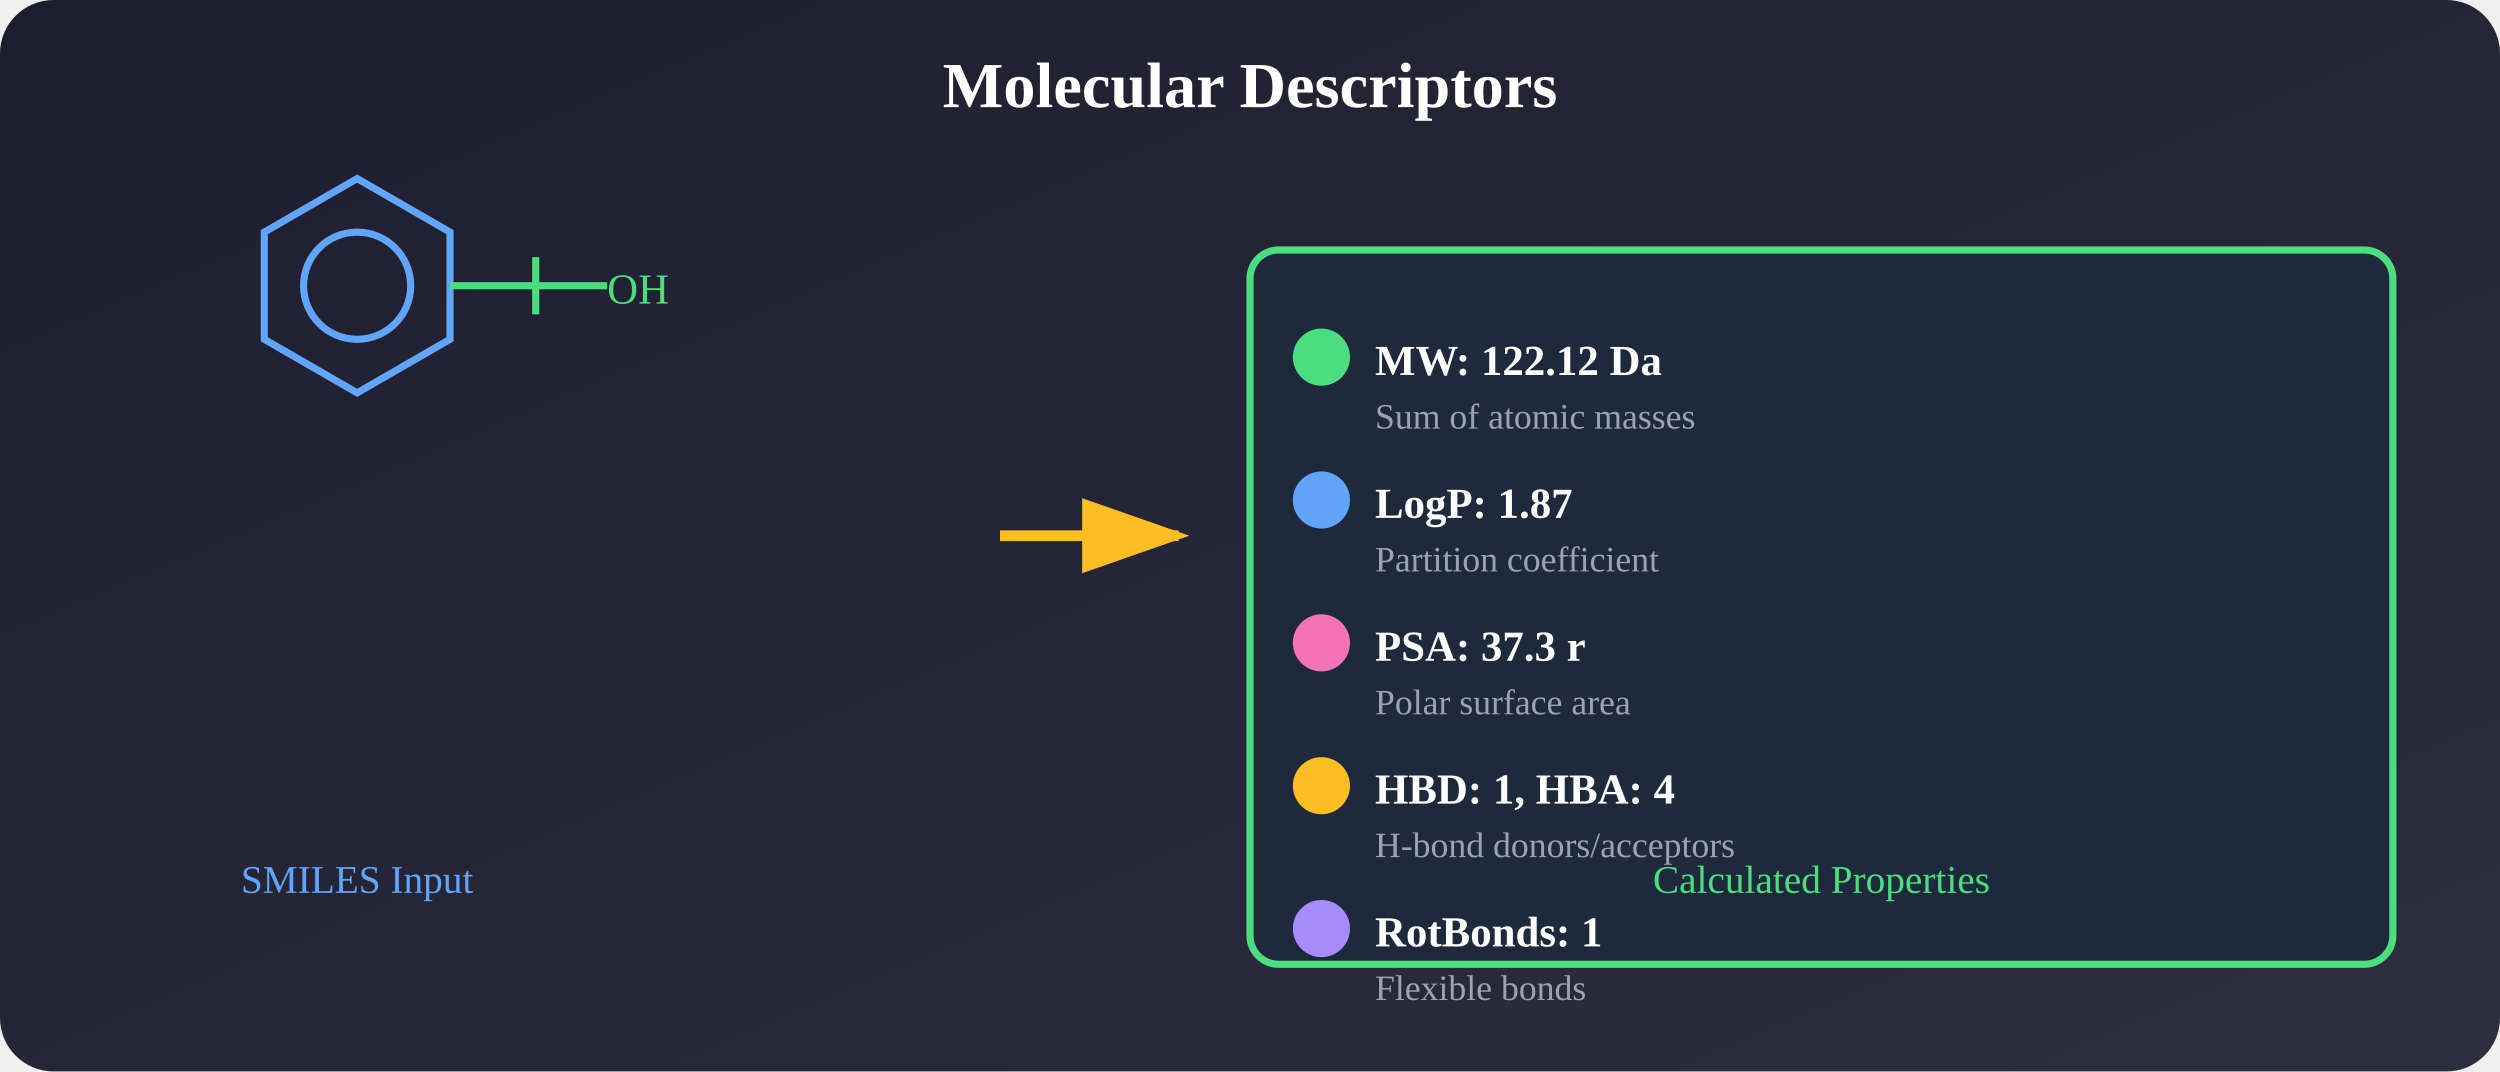
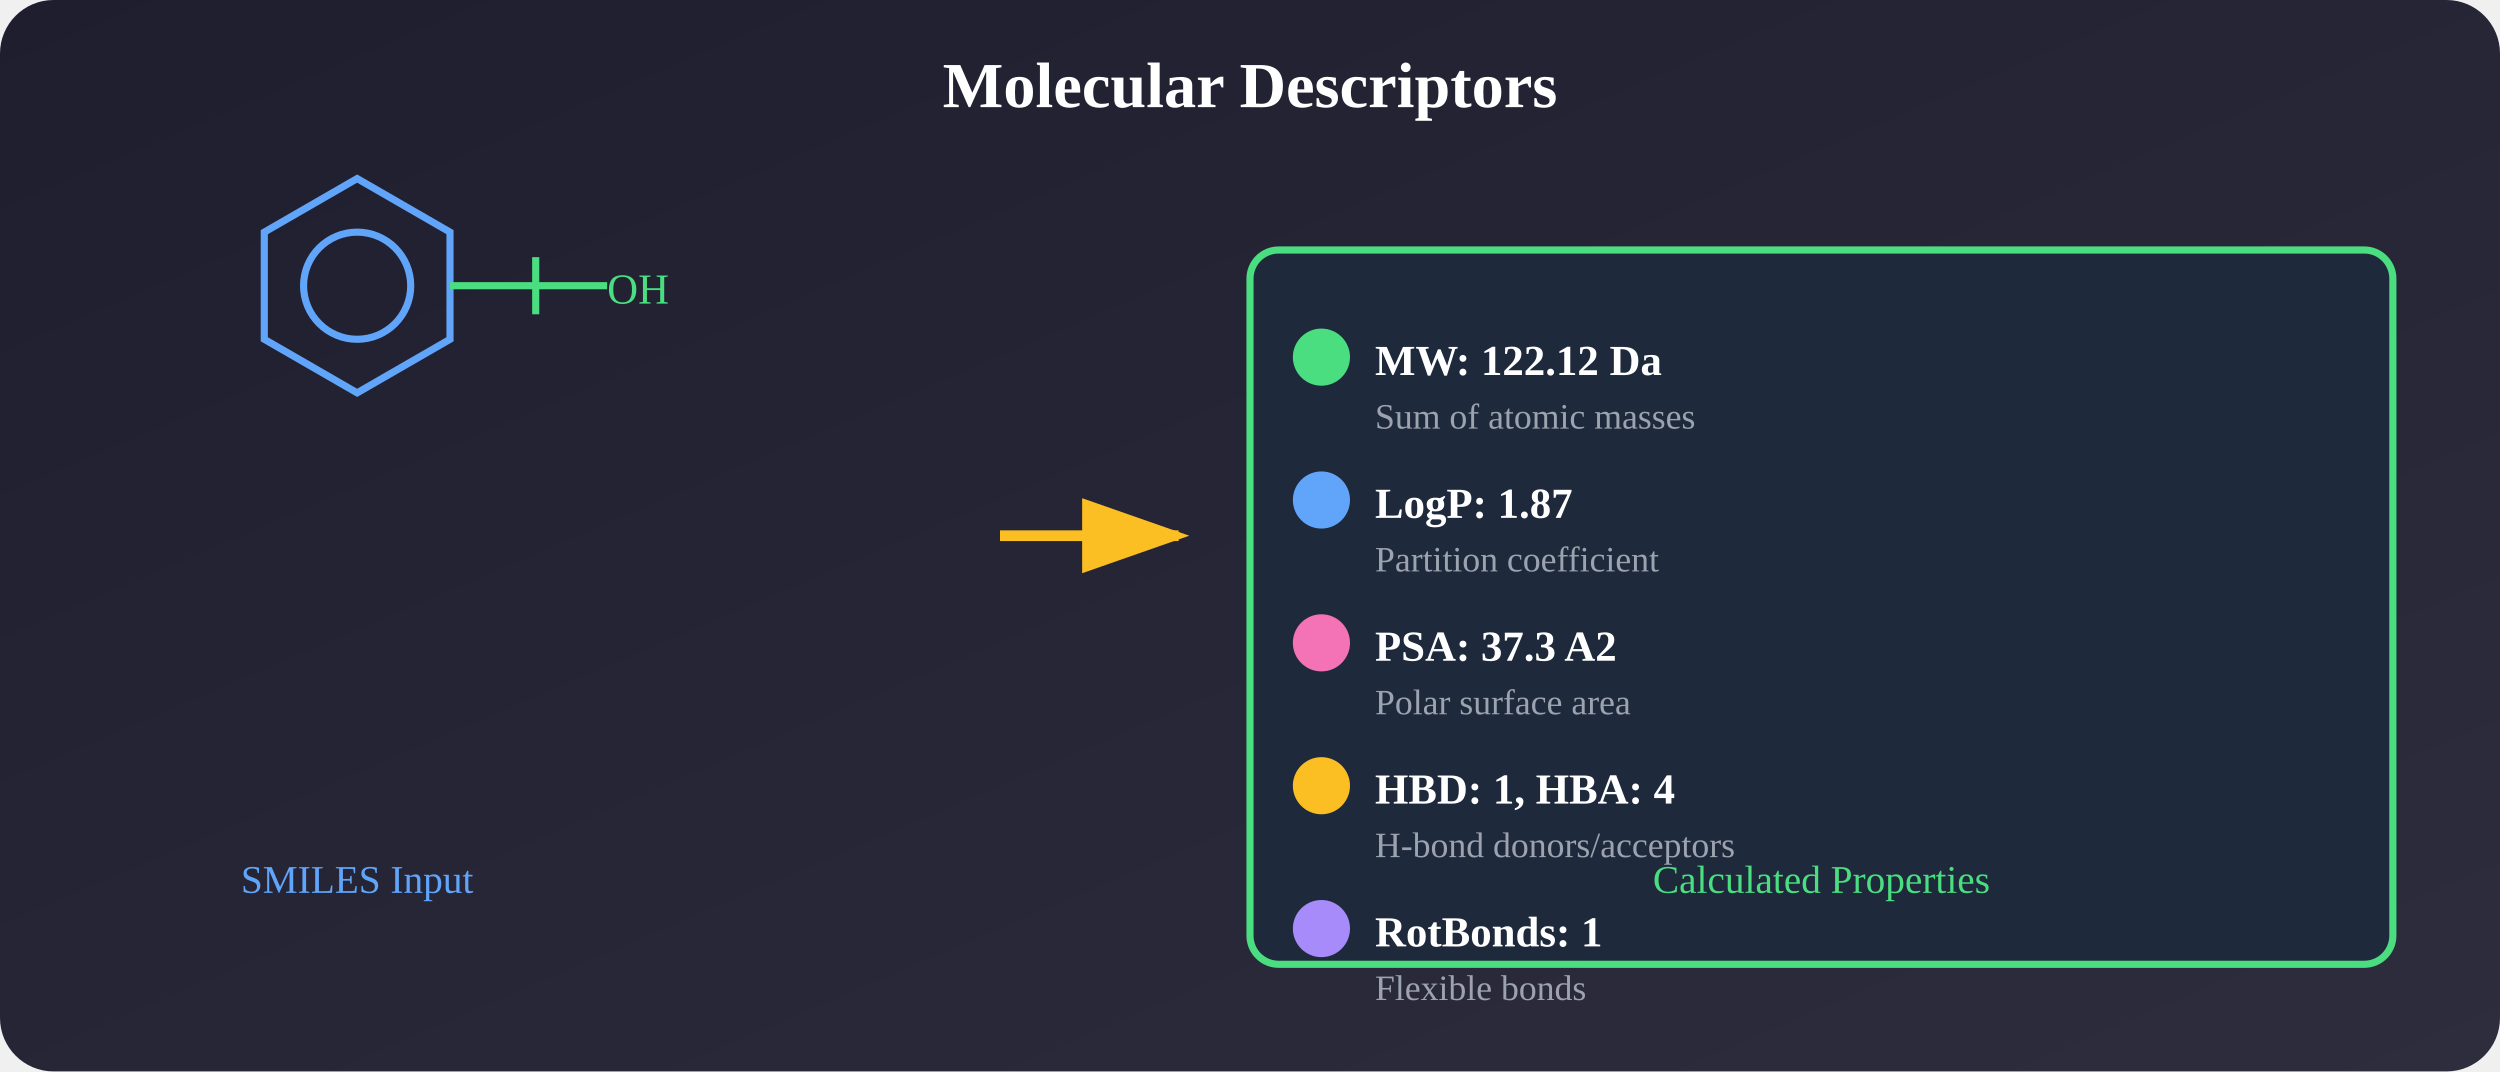
<svg xmlns="http://www.w3.org/2000/svg" viewBox="0 0 700 300">
  <defs>
    <linearGradient id="descBg" x1="0%" y1="0%" x2="100%" y2="100%">
      <stop offset="0%" style="stop-color:#1e1e2e;stop-opacity:1" />
      <stop offset="100%" style="stop-color:#2d2d3d;stop-opacity:1" />
    </linearGradient>
  </defs>
  <rect width="700" height="300" fill="url(#descBg)" rx="15" />
  <text x="350" y="30" fill="#ffffff" text-anchor="middle" font-size="18" font-weight="bold">Molecular Descriptors</text>
  <g transform="translate(100, 80)">
    <polygon points="0,-30 26,-15 26,15 0,30 -26,15 -26,-15" stroke="#60a5fa" stroke-width="2" fill="none" />
    <circle r="15" stroke="#60a5fa" stroke-width="2" fill="none" />
    <line x1="26" y1="0" x2="50" y2="0" stroke="#4ade80" stroke-width="2" />
    <line x1="50" y1="-8" x2="50" y2="8" stroke="#4ade80" stroke-width="2" />
    <line x1="50" y1="0" x2="70" y2="0" stroke="#4ade80" stroke-width="2" />
    <text x="70" y="5" fill="#4ade80" font-size="12">OH</text>
  </g>
  <g transform="translate(350, 70)">
    <rect x="0" y="0" width="320" height="200" fill="#1e293b" stroke="#4ade80" stroke-width="2" rx="8" />
    <circle cx="20" cy="30" r="8" fill="#4ade80" />
    <text x="35" y="35" fill="#ffffff" font-size="12" font-weight="bold">MW: 122.12 Da</text>
    <text x="35" y="50" fill="#9ca3af" font-size="10">Sum of atomic masses</text>
    <circle cx="20" cy="70" r="8" fill="#60a5fa" />
    <text x="35" y="75" fill="#ffffff" font-size="12" font-weight="bold">LogP: 1.87</text>
    <text x="35" y="90" fill="#9ca3af" font-size="10">Partition coefficient</text>
    <circle cx="20" cy="110" r="8" fill="#f472b6" />
-     <text x="35" y="115" fill="#ffffff" font-size="12" font-weight="bold">PSA: 37.3 r</text>
+     <text x="35" y="115" fill="#ffffff" font-size="12" font-weight="bold">PSA: 37.3 A2</text>
    <text x="35" y="130" fill="#9ca3af" font-size="10">Polar surface area</text>
    <circle cx="20" cy="150" r="8" fill="#fbbf24" />
    <text x="35" y="155" fill="#ffffff" font-size="12" font-weight="bold">HBD: 1, HBA: 4</text>
    <text x="35" y="170" fill="#9ca3af" font-size="10">H-bond donors/acceptors</text>
    <circle cx="20" cy="190" r="8" fill="#a78bfa" />
    <text x="35" y="195" fill="#ffffff" font-size="12" font-weight="bold">RotBonds: 1</text>
    <text x="35" y="210" fill="#9ca3af" font-size="10">Flexible bonds</text>
  </g>
  <path d="M280 150 L330 150" stroke="#fbbf24" stroke-width="3" marker-end="url(#arrowDesc)" />
  <defs>
    <marker id="arrowDesc" markerWidth="10" markerHeight="7" refX="9" refY="3.5" orient="auto">
      <polygon points="0 0, 10 3.5, 0 7" fill="#fbbf24" />
    </marker>
  </defs>
  <text x="100" y="250" fill="#60a5fa" text-anchor="middle" font-size="11">SMILES Input</text>
  <text x="510" y="250" fill="#4ade80" text-anchor="middle" font-size="11">Calculated Properties</text>
</svg>
